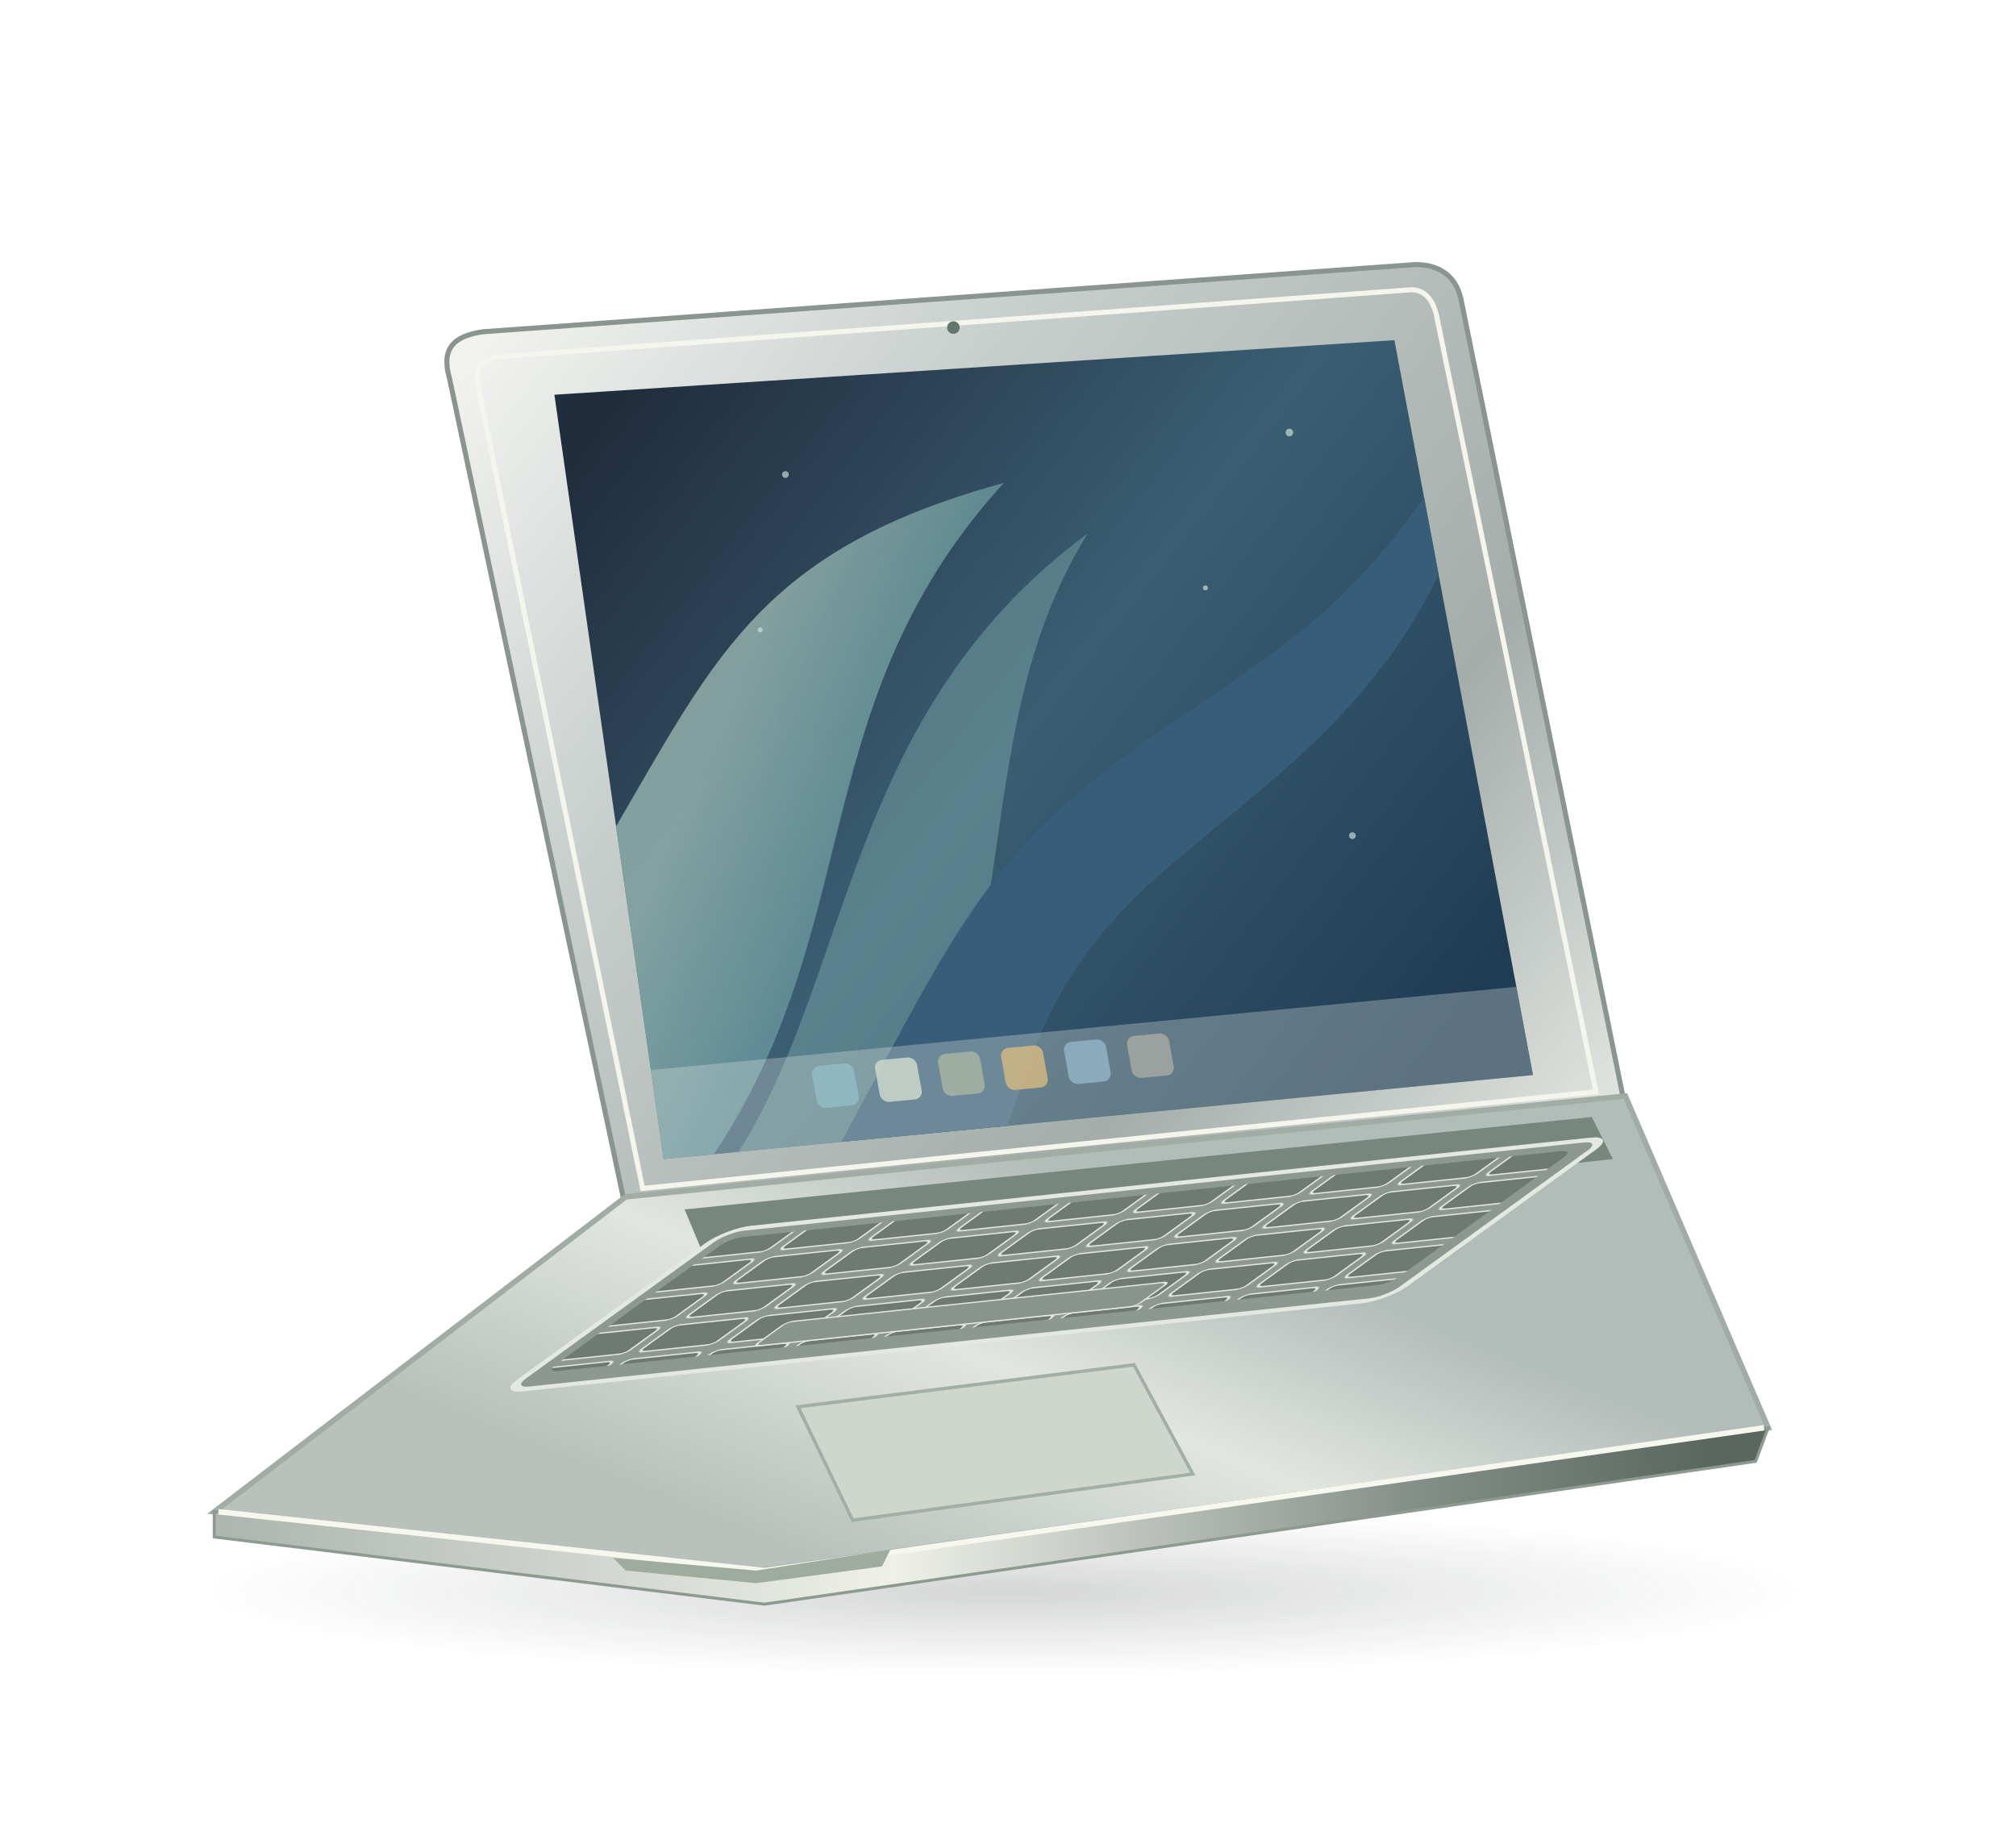
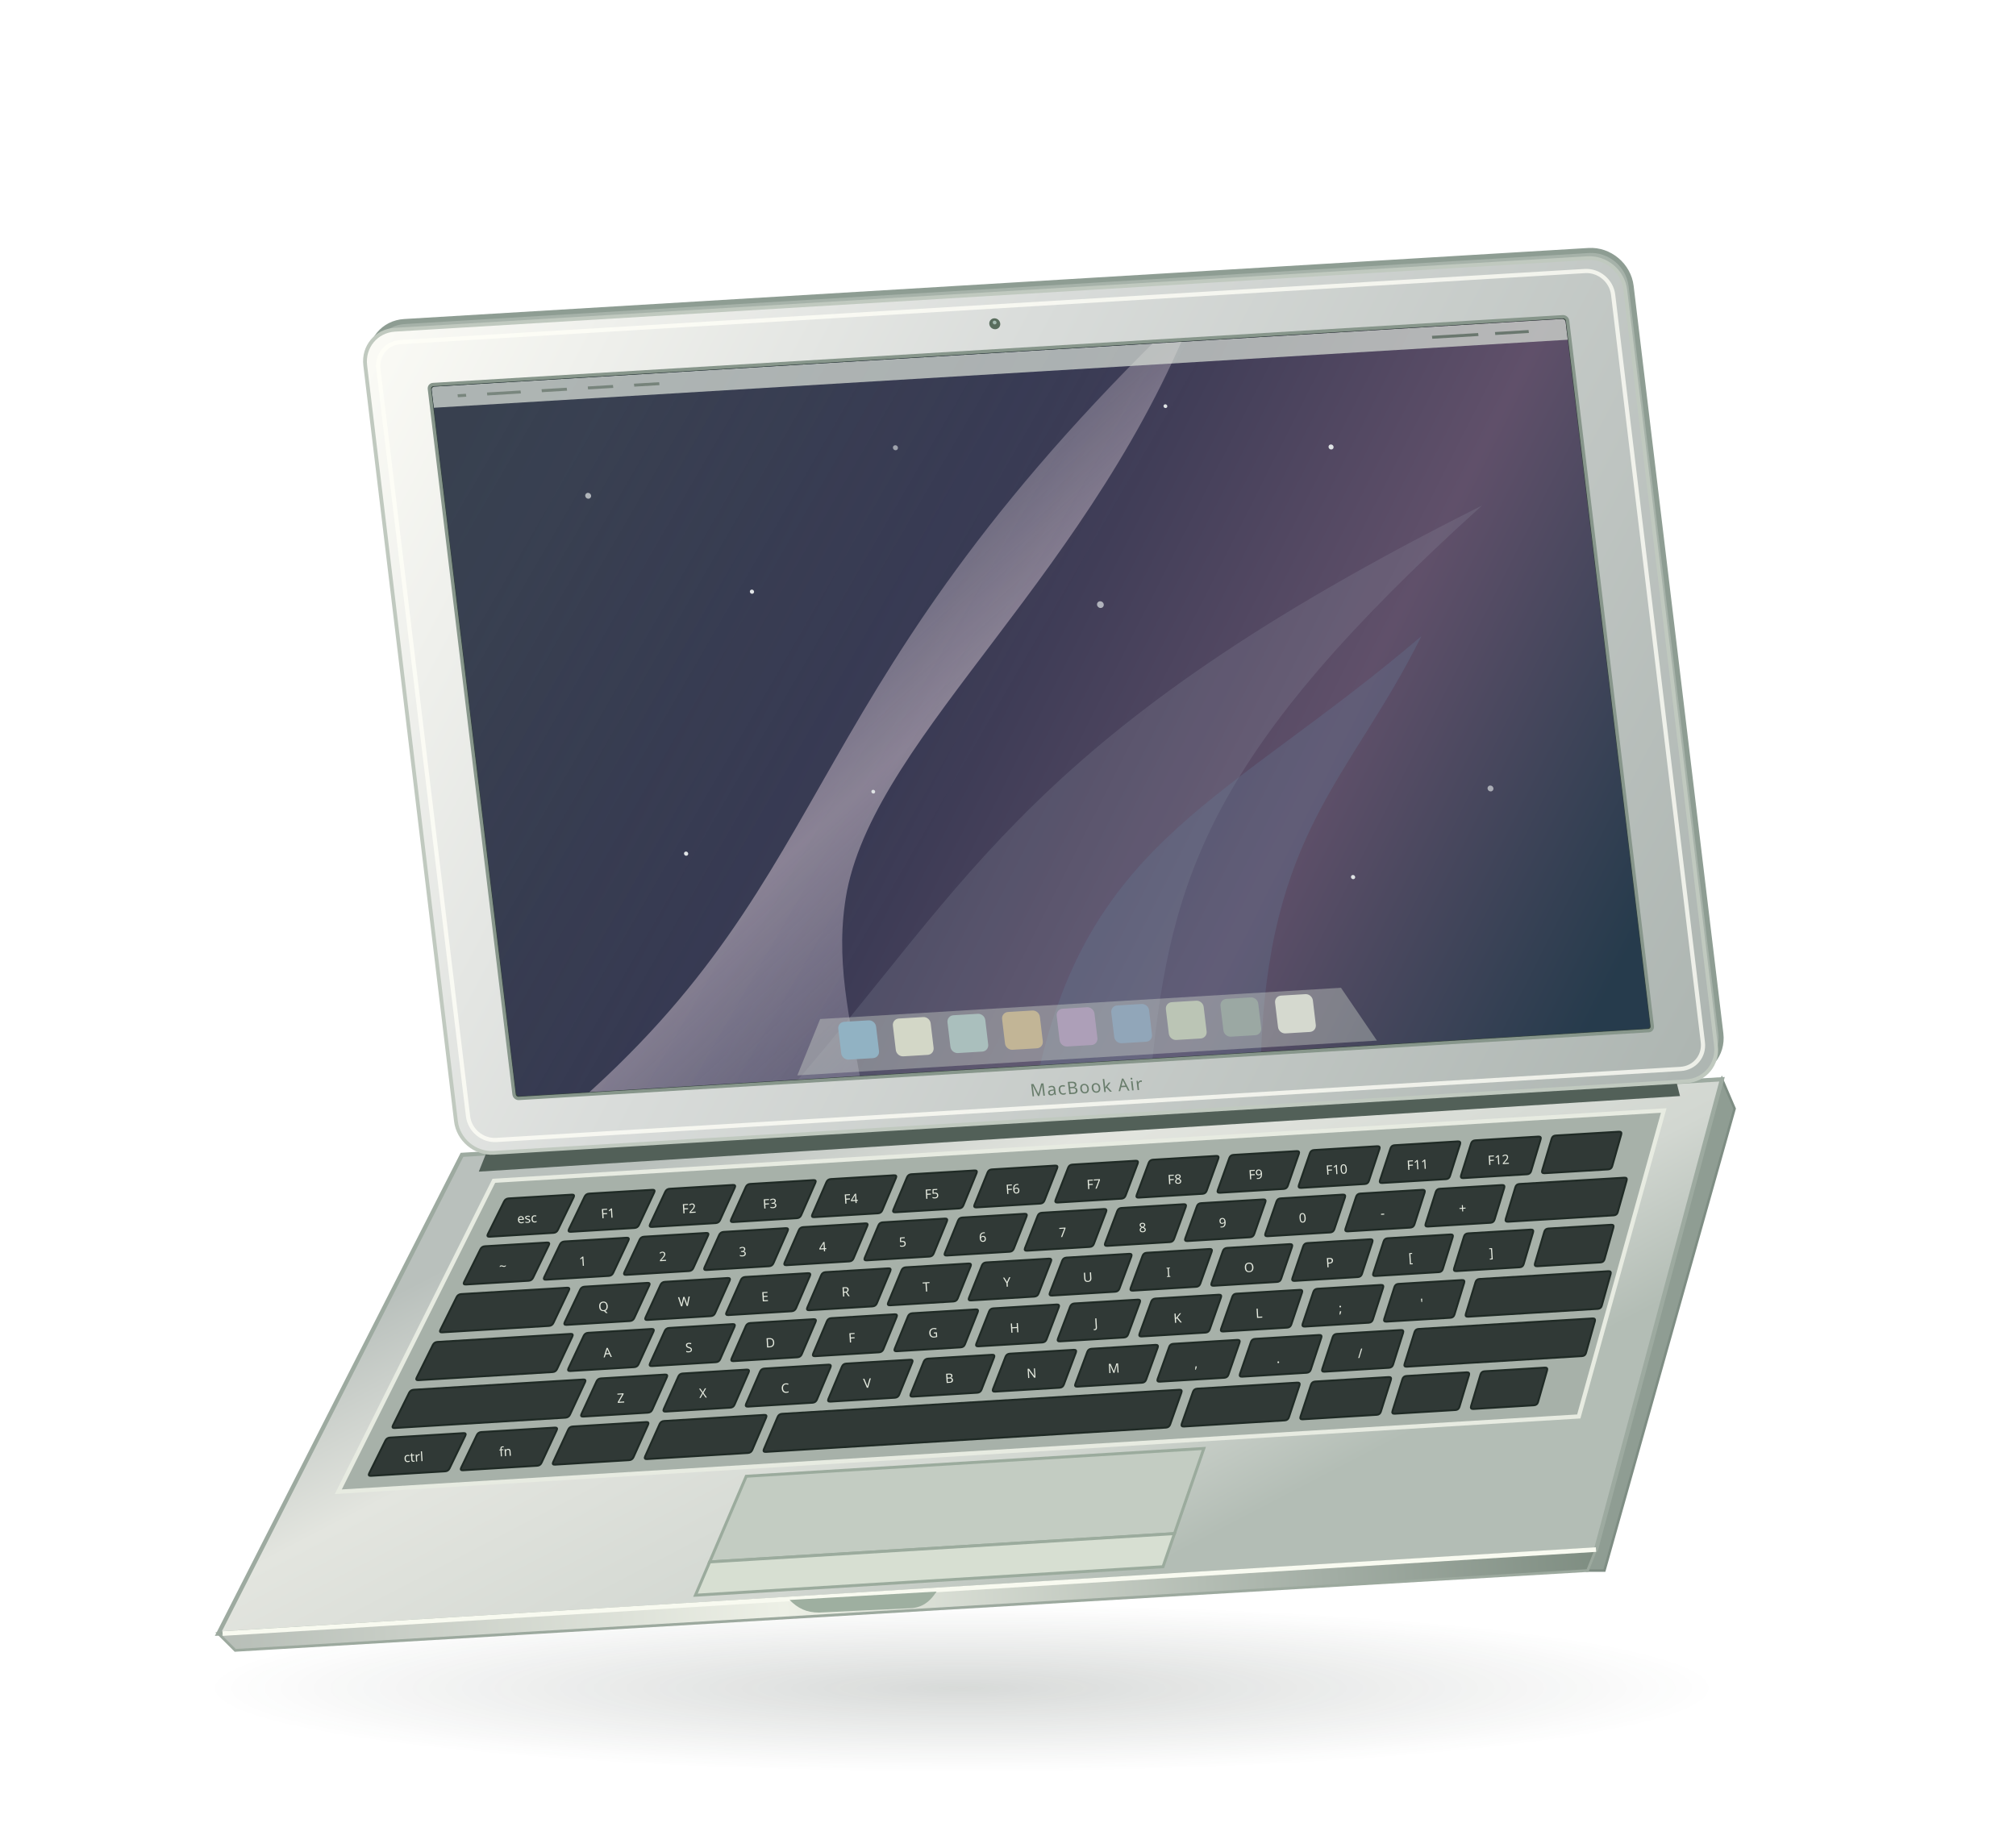
<svg xmlns="http://www.w3.org/2000/svg" viewBox="0 0 480 440" fill="none">
  <defs>
-     <linearGradient id="lid" x1="117" y1="76" x2="371" y2="279" gradientUnits="userSpaceOnUse">
-       <stop stop-color="#f2f3f0" />
-       <stop offset=".3" stop-color="#c7cecc" />
-       <stop offset=".72" stop-color="#a4adaa" />
-       <stop offset="1" stop-color="#e0e4e0" />
-     </linearGradient>
-     <linearGradient id="deck" x1="228" y1="269" x2="188" y2="368" gradientUnits="userSpaceOnUse">
-       <stop stop-color="#b2bcb9" />
-       <stop offset=".45" stop-color="#e2e6e1" />
-       <stop offset="1" stop-color="#b8c1bc" />
-     </linearGradient>
-     <linearGradient id="edge" x1="54" y1="355" x2="407" y2="352" gradientUnits="userSpaceOnUse">
-       <stop stop-color="#aeb6b0" />
-       <stop offset=".45" stop-color="#eef0e9" />
-       <stop offset=".8" stop-color="#858f89" />
-       <stop offset="1" stop-color="#59675f" />
-     </linearGradient>
-     <linearGradient id="screen" x1="144" y1="100" x2="339" y2="253" gradientUnits="userSpaceOnUse">
-       <stop stop-color="#202d3d" />
-       <stop offset=".5" stop-color="#3b5e73" />
-       <stop offset="1" stop-color="#203c54" />
-     </linearGradient>
-     <linearGradient id="light" x1="173" y1="170" x2="287" y2="221" gradientUnits="userSpaceOnUse">
-       <stop stop-color="#afcfc4" />
-       <stop offset=".5" stop-color="#538d99" />
-       <stop offset="1" stop-color="#325a74" />
-     </linearGradient>
-     <pattern id="keys" width="21" height="14" patternUnits="userSpaceOnUse">
-       <rect x="1" y="1" width="18" height="11" rx="1.5" fill="#6f7a75" stroke="#e7eae4" stroke-width=".6" />
-     </pattern>
+     <linearGradient id="lid" x1="4" y1="3" x2="290" y2="196" gradientUnits="userSpaceOnUse">
+       <stop stop-color="#fafaf5" />
+       <stop offset=".38" stop-color="#d9dcda" />
+       <stop offset="1" stop-color="#aeb6b2" />
+     </linearGradient>
+     <linearGradient id="deck" x1="175" y1="266" x2="240" y2="391" gradientUnits="userSpaceOnUse">
+       <stop stop-color="#b9c0bc" />
+       <stop offset=".3" stop-color="#e3e5df" />
+       <stop offset=".75" stop-color="#d2d7d1" />
+       <stop offset="1" stop-color="#b3bdb5" />
+     </linearGradient>
+     <linearGradient id="edge" x1="56" y1="392" x2="383" y2="372" gradientUnits="userSpaceOnUse">
+       <stop stop-color="#b8bfb8" />
+       <stop offset=".4" stop-color="#edf0e6" />
+       <stop offset=".8" stop-color="#a2ada4" />
+       <stop offset="1" stop-color="#7d8c80" />
+     </linearGradient>
+     <linearGradient id="sky" x1="24" y1="20" x2="272" y2="180" gradientUnits="userSpaceOnUse">
+       <stop stop-color="#1c2637" />
+       <stop offset=".4" stop-color="#343650" />
+       <stop offset=".72" stop-color="#60506a" />
+       <stop offset="1" stop-color="#263b4c" />
+     </linearGradient>
+     <linearGradient id="aurora" x1="84" y1="17" x2="207" y2="177" gradientUnits="userSpaceOnUse">
+       <stop stop-color="#aaa6b6" stop-opacity="0" />
+       <stop offset=".45" stop-color="#b4a7b6" stop-opacity=".65" />
+       <stop offset="1" stop-color="#8e95b4" stop-opacity="0" />
+     </linearGradient>
+     <linearGradient id="shine" x1="31" y1="25" x2="246" y2="181" gradientUnits="userSpaceOnUse">
+       <stop stop-color="white" stop-opacity=".12" />
+       <stop offset=".5" stop-color="white" stop-opacity="0" />
+     </linearGradient>
    <radialGradient id="shadow">
-       <stop stop-color="#202b25" stop-opacity=".19" />
-       <stop offset="1" stop-color="#202b25" stop-opacity="0" />
+       <stop stop-color="#25322a" stop-opacity=".18" />
+       <stop offset="1" stop-color="#25322a" stop-opacity="0" />
    </radialGradient>
    <clipPath id="display">
-       <path d="m132 94 200-13 33 175-207 20-26-182Z" />
+       <rect x="15" y="14" width="270" height="169" rx=".8" />
    </clipPath>
  </defs>
-   <ellipse cx="239" cy="379" rx="191" ry="20" fill="url(#shadow)" />
-   <path d="m115 79 222-16c6 0 10 3 11 9l39 192-238 24-42-198c-2-7 1-10 8-11Z" fill="url(#lid)" stroke="#89958e" stroke-width="1.2" />
-   <path d="m118 85 218-16c3 0 5 2 6 6l38 185-227 23-39-190c-1-5 0-7 4-8Z" stroke="#f4f5ed" stroke-width="1.2" />
-   <path d="m132 94 200-13 33 175-207 20-26-182Z" fill="url(#screen)" />
-   <g clip-path="url(#display)">
-     <path d="M115 245c53-70 47-109 124-130-51 56-30 113-78 172l-46-42Z" fill="url(#light)" opacity=".65" />
-     <path d="M169 284c35-44 28-111 90-157-31 50-12 109-51 161l-39-4Z" fill="#8ab6b5" opacity=".4" />
-     <path d="M192 287c34-61 39-81 80-110 34-24 54-32 82-83-6 63-49 89-74 111-39 32-34 58-49 84l-39-2Z" fill="#385d78" />
-     <g fill="#d3e6dc" opacity=".65">
-       <circle cx="187" cy="113" r=".8" />
-       <circle cx="307" cy="103" r=".9" />
-       <circle cx="287" cy="140" r=".6" />
-       <circle cx="181" cy="150" r=".6" />
-       <circle cx="322" cy="199" r=".8" />
+   <ellipse cx="229" cy="402" rx="179" ry="20" fill="url(#shadow)" />
+   <path d="M410 257 413 264 382 374 378 374 380 369Z" fill="#8f9d93" stroke="#7e8d83" stroke-width=".6" />
+   <path d="M110 275 410 257 380 369 52 389Z" fill="url(#deck)" stroke="#9daaa0" stroke-width="1" />
+   <path d="m116 274 283-17 1 4-286 18 2-5Z" fill="#526058" />
+   <path d="M117.58 281.18L396.13 264.44L375.9 337.3L80.55 355.23Z" fill="#a7b1a9" stroke="#e7ebe1" stroke-width="1" />
+   <g id="keyboard" fill="#303936" stroke="#1f2a25" stroke-width=".45" font-family="sans-serif" font-size="3.1" text-anchor="middle">
+     <path d="M121.1 285.38L136.15 284.48Q136.9 284.43 136.58 285.11L132.83 292.86Q132.5 293.54 131.76 293.58L116.58 294.5Q115.83 294.54 116.16 293.87L120.02 286.1Q120.35 285.43 121.1 285.38Z" />
+     <text x="125.56" y="291.19" transform="rotate(-3.5 125.56 291.19)" fill="#e6ebe0" stroke="none">esc</text>
+     <path d="M140.28 284.23L155.33 283.33Q156.08 283.28 155.76 283.96L152.14 291.7Q151.82 292.37 151.07 292.42L135.9 293.33Q135.15 293.38 135.47 292.7L139.2 284.95Q139.53 284.28 140.28 284.23Z" />
+     <text x="144.83" y="290.03" transform="rotate(-3.5 144.83 290.03)" fill="#e6ebe0" stroke="none">F1</text>
+     <path d="M159.45 283.08L174.51 282.17Q175.26 282.13 174.95 282.81L171.45 290.53Q171.14 291.21 170.39 291.26L155.22 292.17Q154.47 292.22 154.78 291.54L158.39 283.8Q158.7 283.12 159.45 283.08Z" />
+     <text x="164.11" y="288.87" transform="rotate(-3.5 164.11 288.87)" fill="#e6ebe0" stroke="none">F2</text>
+     <path d="M178.63 281.93L193.69 281.02Q194.43 280.98 194.13 281.66L190.76 289.36Q190.46 290.05 189.71 290.09L174.54 291.01Q173.79 291.05 174.09 290.37L177.57 282.66Q177.88 281.97 178.63 281.93Z" />
+     <text x="183.38" y="287.71" transform="rotate(-3.5 183.38 287.71)" fill="#e6ebe0" stroke="none">F3</text>
+     <path d="M197.81 280.77L212.86 279.87Q213.61 279.82 213.32 280.51L210.07 288.2Q209.78 288.89 209.03 288.93L193.85 289.84Q193.11 289.89 193.41 289.2L196.76 281.51Q197.06 280.82 197.81 280.77Z" />
+     <text x="202.66" y="286.55" transform="rotate(-3.5 202.66 286.55)" fill="#e6ebe0" stroke="none">F4</text>
+     <path d="M216.98 279.62L232.04 278.72Q232.79 278.67 232.51 279.37L229.38 287.03Q229.1 287.72 228.35 287.77L213.17 288.68Q212.42 288.73 212.72 288.04L215.95 280.36Q216.24 279.67 216.98 279.62Z" />
+     <text x="221.93" y="285.39" transform="rotate(-3.5 221.93 285.39)" fill="#e6ebe0" stroke="none">F5</text>
+     <path d="M236.16 278.47L251.22 277.56Q251.97 277.52 251.69 278.22L248.69 285.86Q248.42 286.56 247.67 286.61L232.49 287.52Q231.74 287.56 232.03 286.87L235.13 279.21Q235.41 278.51 236.16 278.47Z" />
+     <text x="241.21" y="284.24" transform="rotate(-3.5 241.21 284.24)" fill="#e6ebe0" stroke="none">F6</text>
+     <path d="M255.34 277.32L270.4 276.41Q271.14 276.37 270.88 277.07L268 284.7Q267.74 285.4 266.99 285.44L251.81 286.36Q251.06 286.4 251.34 285.7L254.32 278.06Q254.59 277.36 255.34 277.32Z" />
+     <text x="260.48" y="283.08" transform="rotate(-3.5 260.48 283.08)" fill="#e6ebe0" stroke="none">F7</text>
+     <path d="M274.52 276.16L289.57 275.26Q290.32 275.21 290.07 275.92L287.31 283.53Q287.06 284.23 286.31 284.28L271.13 285.19Q270.38 285.24 270.65 284.54L273.5 276.91Q273.77 276.21 274.52 276.16Z" />
+     <text x="279.76" y="281.92" transform="rotate(-3.5 279.76 281.92)" fill="#e6ebe0" stroke="none">F8</text>
+     <path d="M293.69 275.01L308.75 274.11Q309.5 274.06 309.25 274.77L306.62 282.36Q306.38 283.07 305.63 283.12L290.45 284.03Q289.7 284.08 289.96 283.37L292.69 275.76Q292.95 275.06 293.69 275.01Z" />
+     <text x="299.03" y="280.76" transform="rotate(-3.5 299.03 280.76)" fill="#e6ebe0" stroke="none">F9</text>
+     <path d="M312.87 273.86L327.93 272.95Q328.68 272.91 328.44 273.62L325.93 281.2Q325.7 281.91 324.95 281.95L309.77 282.87Q309.02 282.91 309.26 282.2L311.88 274.61Q312.12 273.9 312.87 273.86Z" />
+     <text x="318.31" y="279.6" transform="rotate(-3.5 318.31 279.6)" fill="#e6ebe0" stroke="none">F10</text>
+     <path d="M332.05 272.71L347.1 271.8Q347.85 271.76 347.63 272.47L345.24 280.03Q345.02 280.75 344.27 280.79L329.09 281.7Q328.34 281.75 328.57 281.04L331.07 273.46Q331.3 272.75 332.05 272.71Z" />
+     <text x="337.58" y="278.44" transform="rotate(-3.5 337.58 278.44)" fill="#e6ebe0" stroke="none">F11</text>
+     <path d="M351.23 271.55L366.28 270.65Q367.03 270.6 366.81 271.32L364.55 278.87Q364.33 279.58 363.59 279.63L348.41 280.54Q347.66 280.59 347.88 279.87L350.25 272.31Q350.48 271.6 351.23 271.55Z" />
+     <text x="356.86" y="277.28" transform="rotate(-3.5 356.86 277.28)" fill="#e6ebe0" stroke="none">F12</text>
+     <path d="M370.4 270.4L385.46 269.49Q386.21 269.45 386 270.17L383.86 277.7Q383.65 278.42 382.91 278.47L367.73 279.38Q366.98 279.42 367.19 278.71L369.44 271.16Q369.65 270.44 370.4 270.4Z" />
+     <path d="M115.45 296.77L130.25 295.88Q131 295.84 130.67 296.51L126.92 304.27Q126.6 304.94 125.85 304.99L110.93 305.88Q110.18 305.93 110.51 305.26L114.37 297.49Q114.7 296.82 115.45 296.77Z" />
+     <text x="119.78" y="302.59" transform="rotate(-3.5 119.78 302.59)" fill="#e6ebe0" stroke="none">~</text>
+     <path d="M134.39 295.63L149.2 294.74Q149.94 294.7 149.63 295.38L146 303.11Q145.68 303.79 144.93 303.83L130.01 304.73Q129.26 304.78 129.59 304.1L133.32 296.35Q133.65 295.68 134.39 295.63Z" />
+     <text x="138.82" y="301.44" transform="rotate(-3.5 138.82 301.44)" fill="#e6ebe0" stroke="none">1</text>
+     <path d="M153.34 294.49L168.14 293.6Q168.89 293.56 168.58 294.24L165.08 301.96Q164.77 302.64 164.02 302.68L149.1 303.58Q148.35 303.63 148.67 302.95L152.28 295.22Q152.59 294.54 153.34 294.49Z" />
+     <text x="157.87" y="300.29" transform="rotate(-3.5 157.87 300.29)" fill="#e6ebe0" stroke="none">2</text>
+     <path d="M172.29 293.35L187.09 292.46Q187.84 292.41 187.54 293.1L184.16 300.8Q183.85 301.49 183.11 301.53L168.19 302.43Q167.44 302.48 167.75 301.79L171.23 294.08Q171.54 293.4 172.29 293.35Z" />
+     <text x="176.91" y="299.15" transform="rotate(-3.5 176.91 299.15)" fill="#e6ebe0" stroke="none">3</text>
+     <path d="M191.24 292.21L206.04 291.32Q206.79 291.27 206.49 291.96L203.23 299.65Q202.94 300.34 202.19 300.38L187.27 301.28Q186.52 301.33 186.82 300.64L190.19 292.94Q190.49 292.26 191.24 292.21Z" />
+     <text x="195.95" y="298" transform="rotate(-3.5 195.95 298)" fill="#e6ebe0" stroke="none">4</text>
+     <path d="M210.18 291.07L224.98 290.18Q225.73 290.13 225.45 290.83L222.31 298.49Q222.03 299.19 221.28 299.23L206.36 300.13Q205.61 300.18 205.9 299.49L209.14 291.81Q209.43 291.11 210.18 291.07Z" />
+     <text x="214.99" y="296.85" transform="rotate(-3.5 214.99 296.85)" fill="#e6ebe0" stroke="none">5</text>
+     <path d="M229.13 289.93L243.93 289.04Q244.68 288.99 244.41 289.69L241.39 297.34Q241.11 298.04 240.36 298.08L225.44 298.98Q224.69 299.03 224.98 298.33L228.1 290.67Q228.38 289.97 229.13 289.93Z" />
+     <text x="234.04" y="295.7" transform="rotate(-3.5 234.04 295.7)" fill="#e6ebe0" stroke="none">6</text>
+     <path d="M248.08 288.79L262.88 287.9Q263.63 287.85 263.36 288.55L260.46 296.18Q260.2 296.89 259.45 296.93L244.53 297.83Q243.78 297.88 244.05 297.18L247.06 289.53Q247.33 288.83 248.08 288.79Z" />
+     <text x="253.08" y="294.56" transform="rotate(-3.5 253.08 294.56)" fill="#e6ebe0" stroke="none">7</text>
+     <path d="M267.02 287.65L281.83 286.76Q282.57 286.71 282.32 287.42L279.54 295.03Q279.28 295.73 278.54 295.78L263.62 296.68Q262.87 296.72 263.13 296.02L266.01 288.39Q266.28 287.69 267.02 287.65Z" />
+     <text x="272.12" y="293.41" transform="rotate(-3.5 272.12 293.41)" fill="#e6ebe0" stroke="none">8</text>
+     <path d="M285.97 286.51L300.77 285.62Q301.52 285.57 301.27 286.28L298.62 293.88Q298.37 294.58 297.62 294.63L282.7 295.53Q281.95 295.57 282.21 294.87L284.97 287.26Q285.22 286.55 285.97 286.51Z" />
+     <text x="291.17" y="292.26" transform="rotate(-3.5 291.17 292.26)" fill="#e6ebe0" stroke="none">9</text>
+     <path d="M304.92 285.37L319.72 284.47Q320.47 284.43 320.23 285.14L317.7 292.72Q317.46 293.43 316.71 293.48L301.79 294.38Q301.04 294.42 301.29 293.71L303.92 286.12Q304.17 285.41 304.92 285.37Z" />
+     <text x="310.21" y="291.11" transform="rotate(-3.5 310.21 291.11)" fill="#e6ebe0" stroke="none">0</text>
+     <path d="M323.87 284.22L338.67 283.33Q339.42 283.29 339.19 284L336.77 291.57Q336.54 292.28 335.79 292.33L320.87 293.23Q320.13 293.27 320.36 292.56L322.88 284.98Q323.12 284.27 323.87 284.22Z" />
+     <text x="329.25" y="289.97" transform="rotate(-3.5 329.25 289.97)" fill="#e6ebe0" stroke="none">-</text>
+     <path d="M342.81 283.08L357.62 282.19Q358.36 282.15 358.15 282.87L355.85 290.41Q355.63 291.13 354.88 291.18L339.96 292.08Q339.21 292.12 339.44 291.41L341.84 283.84Q342.07 283.13 342.81 283.08Z" />
+     <text x="348.29" y="288.82" transform="rotate(-3.5 348.29 288.82)" fill="#e6ebe0" stroke="none">+</text>
+     <path d="M361.76 281.94L386.75 280.44Q387.5 280.39 387.29 281.12L385.18 288.64Q384.98 289.36 384.23 289.41L359.05 290.93Q358.3 290.97 358.51 290.25L360.8 282.71Q361.01 281.99 361.76 281.94Z" />
+     <path d="M109.8 308.16L135.03 306.64Q135.78 306.6 135.45 307.27L131.77 315.02Q131.45 315.69 130.7 315.74L105.28 317.27Q104.53 317.32 104.86 316.65L108.71 308.88Q109.05 308.21 109.8 308.16Z" />
+     <path d="M139.2 306.39L154.15 305.49Q154.9 305.44 154.58 306.12L151.02 313.85Q150.71 314.53 149.96 314.58L134.89 315.49Q134.14 315.53 134.46 314.85L138.13 307.11Q138.45 306.43 139.2 306.39Z" />
+     <text x="143.75" y="312.19" transform="rotate(-3.5 143.75 312.19)" fill="#e6ebe0" stroke="none">Q</text>
+     <path d="M158.32 305.24L173.27 304.33Q174.02 304.29 173.71 304.97L170.27 312.68Q169.97 313.37 169.22 313.41L154.15 314.32Q153.4 314.37 153.71 313.69L157.26 305.96Q157.57 305.28 158.32 305.24Z" />
+     <text x="162.97" y="311.03" transform="rotate(-3.5 162.97 311.03)" fill="#e6ebe0" stroke="none">W</text>
+     <path d="M177.44 304.08L192.39 303.18Q193.14 303.14 192.84 303.83L189.53 311.52Q189.23 312.2 188.48 312.25L173.41 313.16Q172.66 313.2 172.97 312.52L176.39 304.81Q176.69 304.13 177.44 304.08Z" />
+     <text x="182.19" y="309.87" transform="rotate(-3.5 182.19 309.87)" fill="#e6ebe0" stroke="none">E</text>
+     <path d="M196.56 302.93L211.51 302.03Q212.26 301.98 211.97 302.68L208.78 310.35Q208.49 311.04 207.74 311.09L192.67 312Q191.92 312.04 192.22 311.35L195.52 303.66Q195.81 302.98 196.56 302.93Z" />
+     <text x="201.4" y="308.71" transform="rotate(-3.5 201.4 308.71)" fill="#e6ebe0" stroke="none">R</text>
+     <path d="M215.68 301.78L230.63 300.88Q231.38 300.83 231.1 301.53L228.03 309.18Q227.75 309.88 227 309.92L211.93 310.83Q211.18 310.88 211.47 310.19L214.64 302.51Q214.93 301.82 215.68 301.78Z" />
+     <text x="220.62" y="307.55" transform="rotate(-3.5 220.62 307.55)" fill="#e6ebe0" stroke="none">T</text>
+     <path d="M234.8 300.62L249.75 299.72Q250.5 299.68 250.23 300.38L247.28 308.02Q247.01 308.71 246.26 308.76L231.19 309.67Q230.44 309.72 230.72 309.02L233.77 301.37Q234.05 300.67 234.8 300.62Z" />
+     <text x="239.83" y="306.39" transform="rotate(-3.5 239.83 306.39)" fill="#e6ebe0" stroke="none">Y</text>
+     <path d="M253.92 299.47L268.87 298.57Q269.62 298.52 269.36 299.23L266.53 306.85Q266.27 307.55 265.52 307.6L250.45 308.51Q249.7 308.55 249.97 307.85L252.9 300.22Q253.17 299.52 253.92 299.47Z" />
+     <text x="259.05" y="305.23" transform="rotate(-3.5 259.05 305.23)" fill="#e6ebe0" stroke="none">U</text>
+     <path d="M273.04 298.32L287.99 297.42Q288.74 297.37 288.49 298.08L285.78 305.68Q285.53 306.39 284.78 306.43L269.71 307.34Q268.96 307.39 269.22 306.69L272.03 299.07Q272.29 298.36 273.04 298.32Z" />
+     <text x="278.27" y="304.07" transform="rotate(-3.5 278.27 304.07)" fill="#e6ebe0" stroke="none">I</text>
+     <path d="M292.16 297.16L307.11 296.26Q307.86 296.22 307.62 296.93L305.03 304.52Q304.79 305.23 304.04 305.27L288.97 306.18Q288.22 306.23 288.47 305.52L291.16 297.92Q291.42 297.21 292.16 297.16Z" />
+     <text x="297.48" y="302.91" transform="rotate(-3.5 297.48 302.91)" fill="#e6ebe0" stroke="none">O</text>
+     <path d="M311.28 296.01L326.24 295.11Q326.98 295.06 326.75 295.78L324.28 303.35Q324.05 304.06 323.3 304.11L308.23 305.02Q307.48 305.06 307.72 304.35L310.29 296.77Q310.54 296.06 311.28 296.01Z" />
+     <text x="316.7" y="301.75" transform="rotate(-3.5 316.7 301.75)" fill="#e6ebe0" stroke="none">P</text>
+     <path d="M330.41 294.86L345.36 293.96Q346.1 293.91 345.88 294.63L343.53 302.18Q343.31 302.9 342.56 302.94L327.49 303.85Q326.74 303.9 326.97 303.19L329.43 295.62Q329.66 294.9 330.41 294.86Z" />
+     <text x="335.92" y="300.59" transform="rotate(-3.5 335.92 300.59)" fill="#e6ebe0" stroke="none">[</text>
+     <path d="M349.53 293.7L364.48 292.8Q365.23 292.76 365.01 293.48L362.78 301.02Q362.57 301.74 361.82 301.78L346.75 302.69Q346 302.74 346.22 302.02L348.56 294.47Q348.78 293.75 349.53 293.7Z" />
+     <text x="355.13" y="299.43" transform="rotate(-3.5 355.13 299.43)" fill="#e6ebe0" stroke="none">]</text>
+     <path d="M368.65 292.55L383.6 291.65Q384.35 291.6 384.14 292.33L382.03 299.85Q381.83 300.57 381.08 300.62L366.01 301.53Q365.26 301.57 365.47 300.85L367.69 293.32Q367.9 292.6 368.65 292.55Z" />
+     <path d="M104.15 319.55L135.84 317.64Q136.59 317.59 136.27 318.27L132.63 326.01Q132.31 326.69 131.56 326.73L99.63 328.66Q98.88 328.71 99.21 328.04L103.06 320.27Q103.4 319.6 104.15 319.55Z" />
+     <path d="M140.04 317.38L155.14 316.47Q155.89 316.43 155.58 317.11L152.05 324.83Q151.74 325.51 151 325.56L135.78 326.48Q135.03 326.52 135.35 325.84L138.97 318.11Q139.29 317.43 140.04 317.38Z" />
+     <text x="144.7" y="323.18" transform="rotate(-3.5 144.7 323.18)" fill="#e6ebe0" stroke="none">A</text>
+     <path d="M159.33 316.22L174.43 315.31Q175.18 315.26 174.88 315.95L171.48 323.65Q171.18 324.34 170.43 324.38L155.21 325.3Q154.46 325.35 154.77 324.66L158.27 316.95Q158.58 316.26 159.33 316.22Z" />
+     <text x="164.09" y="322" transform="rotate(-3.5 164.09 322)" fill="#e6ebe0" stroke="none">S</text>
+     <path d="M178.63 315.05L193.73 314.14Q194.48 314.1 194.18 314.79L190.9 322.47Q190.61 323.16 189.86 323.21L174.64 324.13Q173.89 324.17 174.2 323.48L177.58 315.78Q177.88 315.1 178.63 315.05Z" />
+     <text x="183.48" y="320.83" transform="rotate(-3.5 183.48 320.83)" fill="#e6ebe0" stroke="none">D</text>
+     <path d="M197.92 313.89L213.02 312.97Q213.77 312.93 213.48 313.62L210.33 321.29Q210.04 321.98 209.29 322.03L194.08 322.95Q193.33 323 193.62 322.31L196.88 314.62Q197.17 313.93 197.92 313.89Z" />
+     <text x="202.87" y="319.66" transform="rotate(-3.5 202.87 319.66)" fill="#e6ebe0" stroke="none">F</text>
+     <path d="M217.22 312.72L232.32 311.81Q233.06 311.76 232.79 312.46L229.75 320.11Q229.48 320.81 228.73 320.85L213.51 321.77Q212.76 321.82 213.04 321.13L216.18 313.46Q216.47 312.77 217.22 312.72Z" />
+     <text x="222.26" y="318.49" transform="rotate(-3.5 222.26 318.49)" fill="#e6ebe0" stroke="none">G</text>
+     <path d="M236.51 311.56L251.61 310.64Q252.36 310.6 252.09 311.3L249.18 318.93Q248.91 319.63 248.16 319.68L232.94 320.6Q232.19 320.64 232.47 319.95L235.49 312.3Q235.76 311.6 236.51 311.56Z" />
+     <text x="241.65" y="317.31" transform="rotate(-3.5 241.65 317.31)" fill="#e6ebe0" stroke="none">H</text>
+     <path d="M255.8 310.39L270.9 309.48Q271.65 309.43 271.39 310.14L268.6 317.75Q268.34 318.46 267.59 318.5L252.38 319.42Q251.63 319.47 251.89 318.77L254.79 311.14Q255.06 310.44 255.8 310.39Z" />
+     <text x="261.04" y="316.14" transform="rotate(-3.5 261.04 316.14)" fill="#e6ebe0" stroke="none">J</text>
+     <path d="M275.1 309.22L290.2 308.31Q290.95 308.27 290.7 308.97L288.03 316.57Q287.78 317.28 287.03 317.33L271.81 318.25Q271.06 318.29 271.32 317.59L274.09 309.97Q274.35 309.27 275.1 309.22Z" />
+     <text x="280.43" y="314.97" transform="rotate(-3.5 280.43 314.97)" fill="#e6ebe0" stroke="none">K</text>
+     <path d="M294.39 308.06L309.49 307.15Q310.24 307.1 310 307.81L307.45 315.4Q307.21 316.11 306.46 316.15L291.24 317.07Q290.49 317.12 290.74 316.41L293.4 308.81Q293.64 308.1 294.39 308.06Z" />
+     <text x="299.82" y="313.8" transform="rotate(-3.5 299.82 313.8)" fill="#e6ebe0" stroke="none">L</text>
+     <path d="M313.69 306.89L328.79 305.98Q329.54 305.94 329.31 306.65L326.87 314.22Q326.64 314.93 325.89 314.98L310.68 315.9Q309.93 315.94 310.16 315.23L312.7 307.65Q312.94 306.94 313.69 306.89Z" />
+     <text x="319.21" y="312.62" transform="rotate(-3.5 319.21 312.62)" fill="#e6ebe0" stroke="none">;</text>
+     <path d="M332.98 305.73L348.08 304.82Q348.83 304.77 348.61 305.49L346.3 313.04Q346.08 313.76 345.33 313.8L330.11 314.72Q329.36 314.77 329.59 314.05L332 306.49Q332.23 305.77 332.98 305.73Z" />
+     <text x="338.6" y="311.45" transform="rotate(-3.5 338.6 311.45)" fill="#e6ebe0" stroke="none">'</text>
+     <path d="M352.28 304.56L382.94 302.71Q383.68 302.66 383.48 303.39L381.38 310.91Q381.18 311.63 380.43 311.68L349.54 313.55Q348.79 313.59 349.01 312.87L351.31 305.32Q351.53 304.61 352.28 304.56Z" />
+     <path d="M98.5 330.94L138.86 328.5Q139.61 328.45 139.3 329.13L135.71 336.86Q135.39 337.54 134.64 337.59L93.97 340.05Q93.23 340.1 93.56 339.43L97.41 331.66Q97.75 330.99 98.5 330.94Z" />
+     <path d="M143.08 328.24L158.33 327.32Q159.08 327.28 158.77 327.96L155.31 335.67Q155 336.36 154.25 336.4L138.88 337.33Q138.13 337.38 138.45 336.7L142.02 328.97Q142.33 328.29 143.08 328.24Z" />
+     <text x="147.86" y="334.03" transform="rotate(-3.5 147.86 334.03)" fill="#e6ebe0" stroke="none">Z</text>
+     <path d="M162.55 327.07L177.8 326.14Q178.55 326.1 178.25 326.79L174.9 334.48Q174.61 335.17 173.86 335.21L158.49 336.14Q157.74 336.19 158.05 335.5L161.5 327.8Q161.8 327.11 162.55 327.07Z" />
+     <text x="167.42" y="332.84" transform="rotate(-3.5 167.42 332.84)" fill="#e6ebe0" stroke="none">X</text>
+     <path d="M182.02 325.89L197.27 324.96Q198.02 324.92 197.73 325.61L194.5 333.29Q194.21 333.98 193.46 334.03L178.09 334.96Q177.35 335 177.64 334.31L180.97 326.62Q181.27 325.93 182.02 325.89Z" />
+     <text x="186.99" y="331.66" transform="rotate(-3.5 186.99 331.66)" fill="#e6ebe0" stroke="none">C</text>
+     <path d="M201.49 324.71L216.74 323.79Q217.49 323.74 217.2 324.44L214.1 332.1Q213.82 332.79 213.07 332.84L197.7 333.77Q196.95 333.81 197.24 333.12L200.45 325.45Q200.74 324.75 201.49 324.71Z" />
+     <text x="206.55" y="330.47" transform="rotate(-3.5 206.55 330.47)" fill="#e6ebe0" stroke="none">V</text>
+     <path d="M220.96 323.53L236.2 322.61Q236.95 322.56 236.68 323.26L233.7 330.91Q233.43 331.6 232.68 331.65L217.31 332.58Q216.56 332.63 216.84 331.93L219.93 324.27Q220.21 323.58 220.96 323.53Z" />
+     <text x="226.11" y="329.29" transform="rotate(-3.5 226.11 329.29)" fill="#e6ebe0" stroke="none">B</text>
+     <path d="M240.42 322.35L255.67 321.43Q256.42 321.39 256.16 322.09L253.3 329.71Q253.03 330.42 252.28 330.46L236.92 331.39Q236.17 331.44 236.44 330.74L239.4 323.1Q239.67 322.4 240.42 322.35Z" />
+     <text x="245.68" y="328.1" transform="rotate(-3.5 245.68 328.1)" fill="#e6ebe0" stroke="none">N</text>
+     <path d="M259.89 321.18L275.14 320.25Q275.89 320.21 275.64 320.91L272.89 328.52Q272.64 329.23 271.89 329.27L256.52 330.2Q255.77 330.25 256.04 329.55L258.88 321.92Q259.14 321.22 259.89 321.18Z" />
+     <text x="265.24" y="326.92" transform="rotate(-3.5 265.24 326.92)" fill="#e6ebe0" stroke="none">M</text>
+     <path d="M279.36 320L294.61 319.07Q295.36 319.03 295.11 319.74L292.49 327.33Q292.25 328.04 291.5 328.09L276.13 329.02Q275.38 329.06 275.63 328.36L278.36 320.75Q278.61 320.04 279.36 320Z" />
+     <text x="284.8" y="325.73" transform="rotate(-3.5 284.8 325.73)" fill="#e6ebe0" stroke="none">,</text>
+     <path d="M298.83 318.82L314.08 317.9Q314.83 317.85 314.59 318.56L312.09 326.14Q311.85 326.85 311.1 326.9L295.74 327.83Q294.99 327.87 295.23 327.16L297.84 319.57Q298.08 318.86 298.83 318.82Z" />
+     <text x="304.37" y="324.55" transform="rotate(-3.5 304.37 324.55)" fill="#e6ebe0" stroke="none">.</text>
+     <path d="M318.3 317.64L333.54 316.72Q334.29 316.67 334.07 317.39L331.69 324.95Q331.46 325.66 330.71 325.71L315.34 326.64Q314.59 326.69 314.83 325.97L317.31 318.4Q317.55 317.69 318.3 317.64Z" />
+     <text x="323.93" y="323.36" transform="rotate(-3.5 323.93 323.36)" fill="#e6ebe0" stroke="none">/</text>
+     <path d="M337.76 316.46L379.18 313.96Q379.93 313.91 379.73 314.63L377.62 322.16Q377.42 322.88 376.67 322.93L334.95 325.45Q334.2 325.5 334.43 324.78L336.79 317.22Q337.01 316.51 337.76 316.46Z" />
+     <path d="M92.84 342.33L110.36 341.27Q111.1 341.22 110.78 341.9L107.04 349.65Q106.72 350.33 105.97 350.37L88.32 351.44Q87.58 351.49 87.91 350.82L91.76 343.05Q92.1 342.38 92.84 342.33Z" />
+     <text x="98.54" y="348.06" transform="rotate(-3.5 98.54 348.06)" fill="#e6ebe0" stroke="none">ctrl</text>
+     <path d="M114.6 341.01L132.11 339.95Q132.86 339.91 132.54 340.59L128.94 348.32Q128.63 349 127.88 349.04L110.23 350.11Q109.48 350.16 109.81 349.48L113.53 341.73Q113.85 341.06 114.6 341.01Z" />
+     <text x="120.4" y="346.73" transform="rotate(-3.5 120.4 346.73)" fill="#e6ebe0" stroke="none">fn</text>
+     <path d="M136.35 339.69L153.86 338.63Q154.61 338.59 154.3 339.27L150.84 346.98Q150.53 347.67 149.78 347.71L132.14 348.78Q131.39 348.83 131.71 348.15L135.29 340.42Q135.6 339.74 136.35 339.69Z" />
+     <path d="M158.11 338.38L181.95 336.93Q182.7 336.88 182.41 337.57L179.12 345.26Q178.82 345.95 178.07 346L154.05 347.45Q153.3 347.5 153.6 346.81L157.05 339.11Q157.36 338.42 158.11 338.38Z" />
+     <path d="M186.2 336.67L280.79 330.94Q281.54 330.89 281.29 331.6L278.61 339.2Q278.36 339.91 277.61 339.96L182.33 345.74Q181.59 345.78 181.88 345.09L185.15 337.41Q185.45 336.72 186.2 336.67Z" />
+     <path d="M285.04 330.68L308.88 329.24Q309.63 329.19 309.4 329.9L306.89 337.48Q306.65 338.19 305.9 338.24L281.88 339.7Q281.13 339.74 281.37 339.03L284.04 331.44Q284.29 330.73 285.04 330.68Z" />
+     <path d="M313.13 328.98L330.64 327.92Q331.39 327.87 331.16 328.59L328.78 336.15Q328.56 336.86 327.81 336.91L310.16 337.98Q309.41 338.03 309.65 337.31L312.14 329.74Q312.38 329.03 313.13 328.98Z" />
+     <path d="M334.88 327.66L349.22 326.79Q349.97 326.75 349.76 327.47L347.49 335.01Q347.27 335.73 346.53 335.77L332.07 336.65Q331.32 336.7 331.55 335.98L333.91 328.42Q334.13 327.71 334.88 327.66Z" />
+     <path d="M353.47 326.54L367.81 325.67Q368.56 325.62 368.35 326.34L366.2 333.87Q365.99 334.59 365.24 334.64L350.79 335.52Q350.04 335.56 350.25 334.84L352.5 327.3Q352.72 326.58 353.47 326.54Z" />
+   </g>
+   <path d="M177.68 351.54L286.63 344.92L279.63 365.2L168.97 371.94Z" fill="#c3ccc2" stroke="#9bab9d" stroke-width=".7" />
+   <path d="M168.97 371.94L279.63 365.2L276.91 373.08L165.58 379.87Z" fill="#d7dfd2" stroke="#9bab9d" stroke-width=".7" />
+   <path d="m52 389 328-20-2 5-322 19-4-4Z" fill="url(#edge)" stroke="#9ca99e" stroke-width=".65" />
+   <path d="m53 389 327-20" stroke="#f8faf0" stroke-width="1.1" />
+   <path d="m188 381 35-2c-2 3-4 4-7 4l-21 1c-3 0-5-1-7-3Z" fill="#9eafa0" />
+   <g transform="matrix(1 -.06 .12 1 86 79)">
+     <rect x="1.5" y="-1.8" width="300" height="196" rx="9" fill="#a6b2a9" stroke="#8e9d93" stroke-width="1.2" />
+     <rect width="300" height="196" rx="8" fill="url(#lid)" stroke="#c0c9bf" stroke-width=".9" />
+     <rect x="3" y="3" width="294" height="190" rx="6" stroke="#fffff7" stroke-opacity=".78" stroke-width="1" />
+     <rect x="14.5" y="13.5" width="271" height="170" rx="1" fill="#314238" stroke="#87968b" stroke-width=".8" />
+     <g clip-path="url(#display)">
+       <rect id="macbook-display" x="15" y="14" width="270" height="169" fill="url(#sky)" />
+       <path d="M27 187C100 134 91 90 199 4c-32 63-88 98-100 135-5 16-3 30-2 48H27Z" fill="url(#aurora)" />
+       <path d="M80 185C129 138 147 104 260 57c-71 54-84 83-94 128H80Z" fill="#9ba1b1" opacity=".19" />
+       <path d="M139 185c19-55 53-62 103-98-21 33-42 44-50 98h-53Z" fill="#637b98" opacity=".3" />
+       <g fill="#e0e4e5">
+         <circle cx="49" cy="42" r=".7" opacity=".7" />
+         <circle cx="85" cy="67" r=".5" />
+         <circle cx="123" cy="35" r=".6" opacity=".6" />
+         <circle cx="167" cy="75" r=".8" opacity=".7" />
+         <circle cx="226" cy="41" r=".6" />
+         <circle cx="254" cy="124" r=".7" opacity=".65" />
+         <circle cx="62" cy="128" r=".5" />
+         <circle cx="219" cy="143" r=".5" />
+         <circle cx="188" cy="29" r=".45" />
+         <circle cx="108" cy="116" r=".45" />
+       </g>
+       <path d="M15 14h270v5H15z" fill="#dce3d9" opacity=".7" />
+       <g stroke="#58685c" stroke-width=".7" opacity=".8">
+         <path d="M21 16.5h2m5 0h8m5 0h6m5 0h6m5 0h6m184 0h11m4 0h8" />
+       </g>
+       <path d="m89 169 124 0 7 13H82l7-13Z" fill="#dbe2d5" opacity=".36" />
+       <g transform="translate(93 170)">
+         <rect width="9" height="9" rx="1.6" fill="#91b2c3" />
+         <rect x="13" width="9" height="9" rx="1.6" fill="#d3d7c7" />
+         <rect x="26" width="9" height="9" rx="1.6" fill="#aabfbd" />
+         <rect x="39" width="9" height="9" rx="1.6" fill="#c2b596" />
+         <rect x="52" width="9" height="9" rx="1.6" fill="#ad9fb8" />
+         <rect x="65" width="9" height="9" rx="1.6" fill="#91a6b9" />
+         <rect x="78" width="9" height="9" rx="1.6" fill="#bbc5b5" />
+         <rect x="91" width="9" height="9" rx="1.6" fill="#9ba8a3" />
+         <rect x="104" width="9" height="9" rx="1.6" fill="#d5d9cf" />
+       </g>
+       <rect x="15" y="14" width="270" height="169" fill="url(#shine)" />
    </g>
-     <path d="m153 255 208-20 4 21-207 20-5-21Z" fill="#dce5df" fill-opacity=".32" />
-     <g transform="matrix(1 -.095 .18 1 193 254)" opacity=".82">
-       <rect width="10" height="10" rx="2" fill="#93bcc6" />
-       <rect x="15" width="10" height="10" rx="2" fill="#d2dad0" />
-       <rect x="30" width="10" height="10" rx="2" fill="#a8b5a4" />
-       <rect x="45" width="10" height="10" rx="2" fill="#d5ba83" />
-       <rect x="60" width="10" height="10" rx="2" fill="#94b4c8" />
-       <rect x="75" width="10" height="10" rx="2" fill="#a7aaa4" />
-     </g>
+     <circle cx="150" cy="7.1" r="1.3" fill="#596d5d" />
+     <circle cx="150" cy="6.8" r=".45" fill="#a3bab0" />
+     <text x="150" y="190.3" text-anchor="middle" font-family="sans-serif" font-size="4.1" letter-spacing=".25" fill="#697d6c">MacBook Air</text>
  </g>
-   <circle cx="227" cy="78" r="1.5" fill="#61776d" />
-   <path d="m149 285 238-24 34 79-240 34-130-14 98-75Z" fill="url(#deck)" stroke="#a1aca5" stroke-width="1.3" />
-   <path d="m163 288 216-22 5 10-216 24-5-12Z" fill="#77877d" />
-   <g transform="matrix(1 -.105 -.8 .58 173 293)">
-     <rect width="210" height="66" rx="5" fill="#8c9891" stroke="#e3e9e0" stroke-width="2" />
-     <rect x="4" y="4" width="201" height="55" rx="3" fill="url(#keys)" />
-     <rect x="52" y="47" width="91" height="10" rx="1.5" fill="#89948c" stroke="#e4e9df" stroke-width=".6" />
-   </g>
-   <path d="m190 335 80-10 14 26-81 11-13-27Z" fill="#ced6ce" stroke="#a2afa4" stroke-width=".8" />
-   <path d="m51 360 130 14 240-34-3 8-236 34-131-16v-6Z" fill="url(#edge)" stroke="#8d9a90" stroke-width=".7" />
-   <path d="m52 360 130 14 238-34" stroke="#f6f7ef" stroke-width="1.3" />
-   <path d="m146 371 34 3 32-5-2 4-30 4-31-3-3-3Z" fill="#9eaca0" />
</svg>
